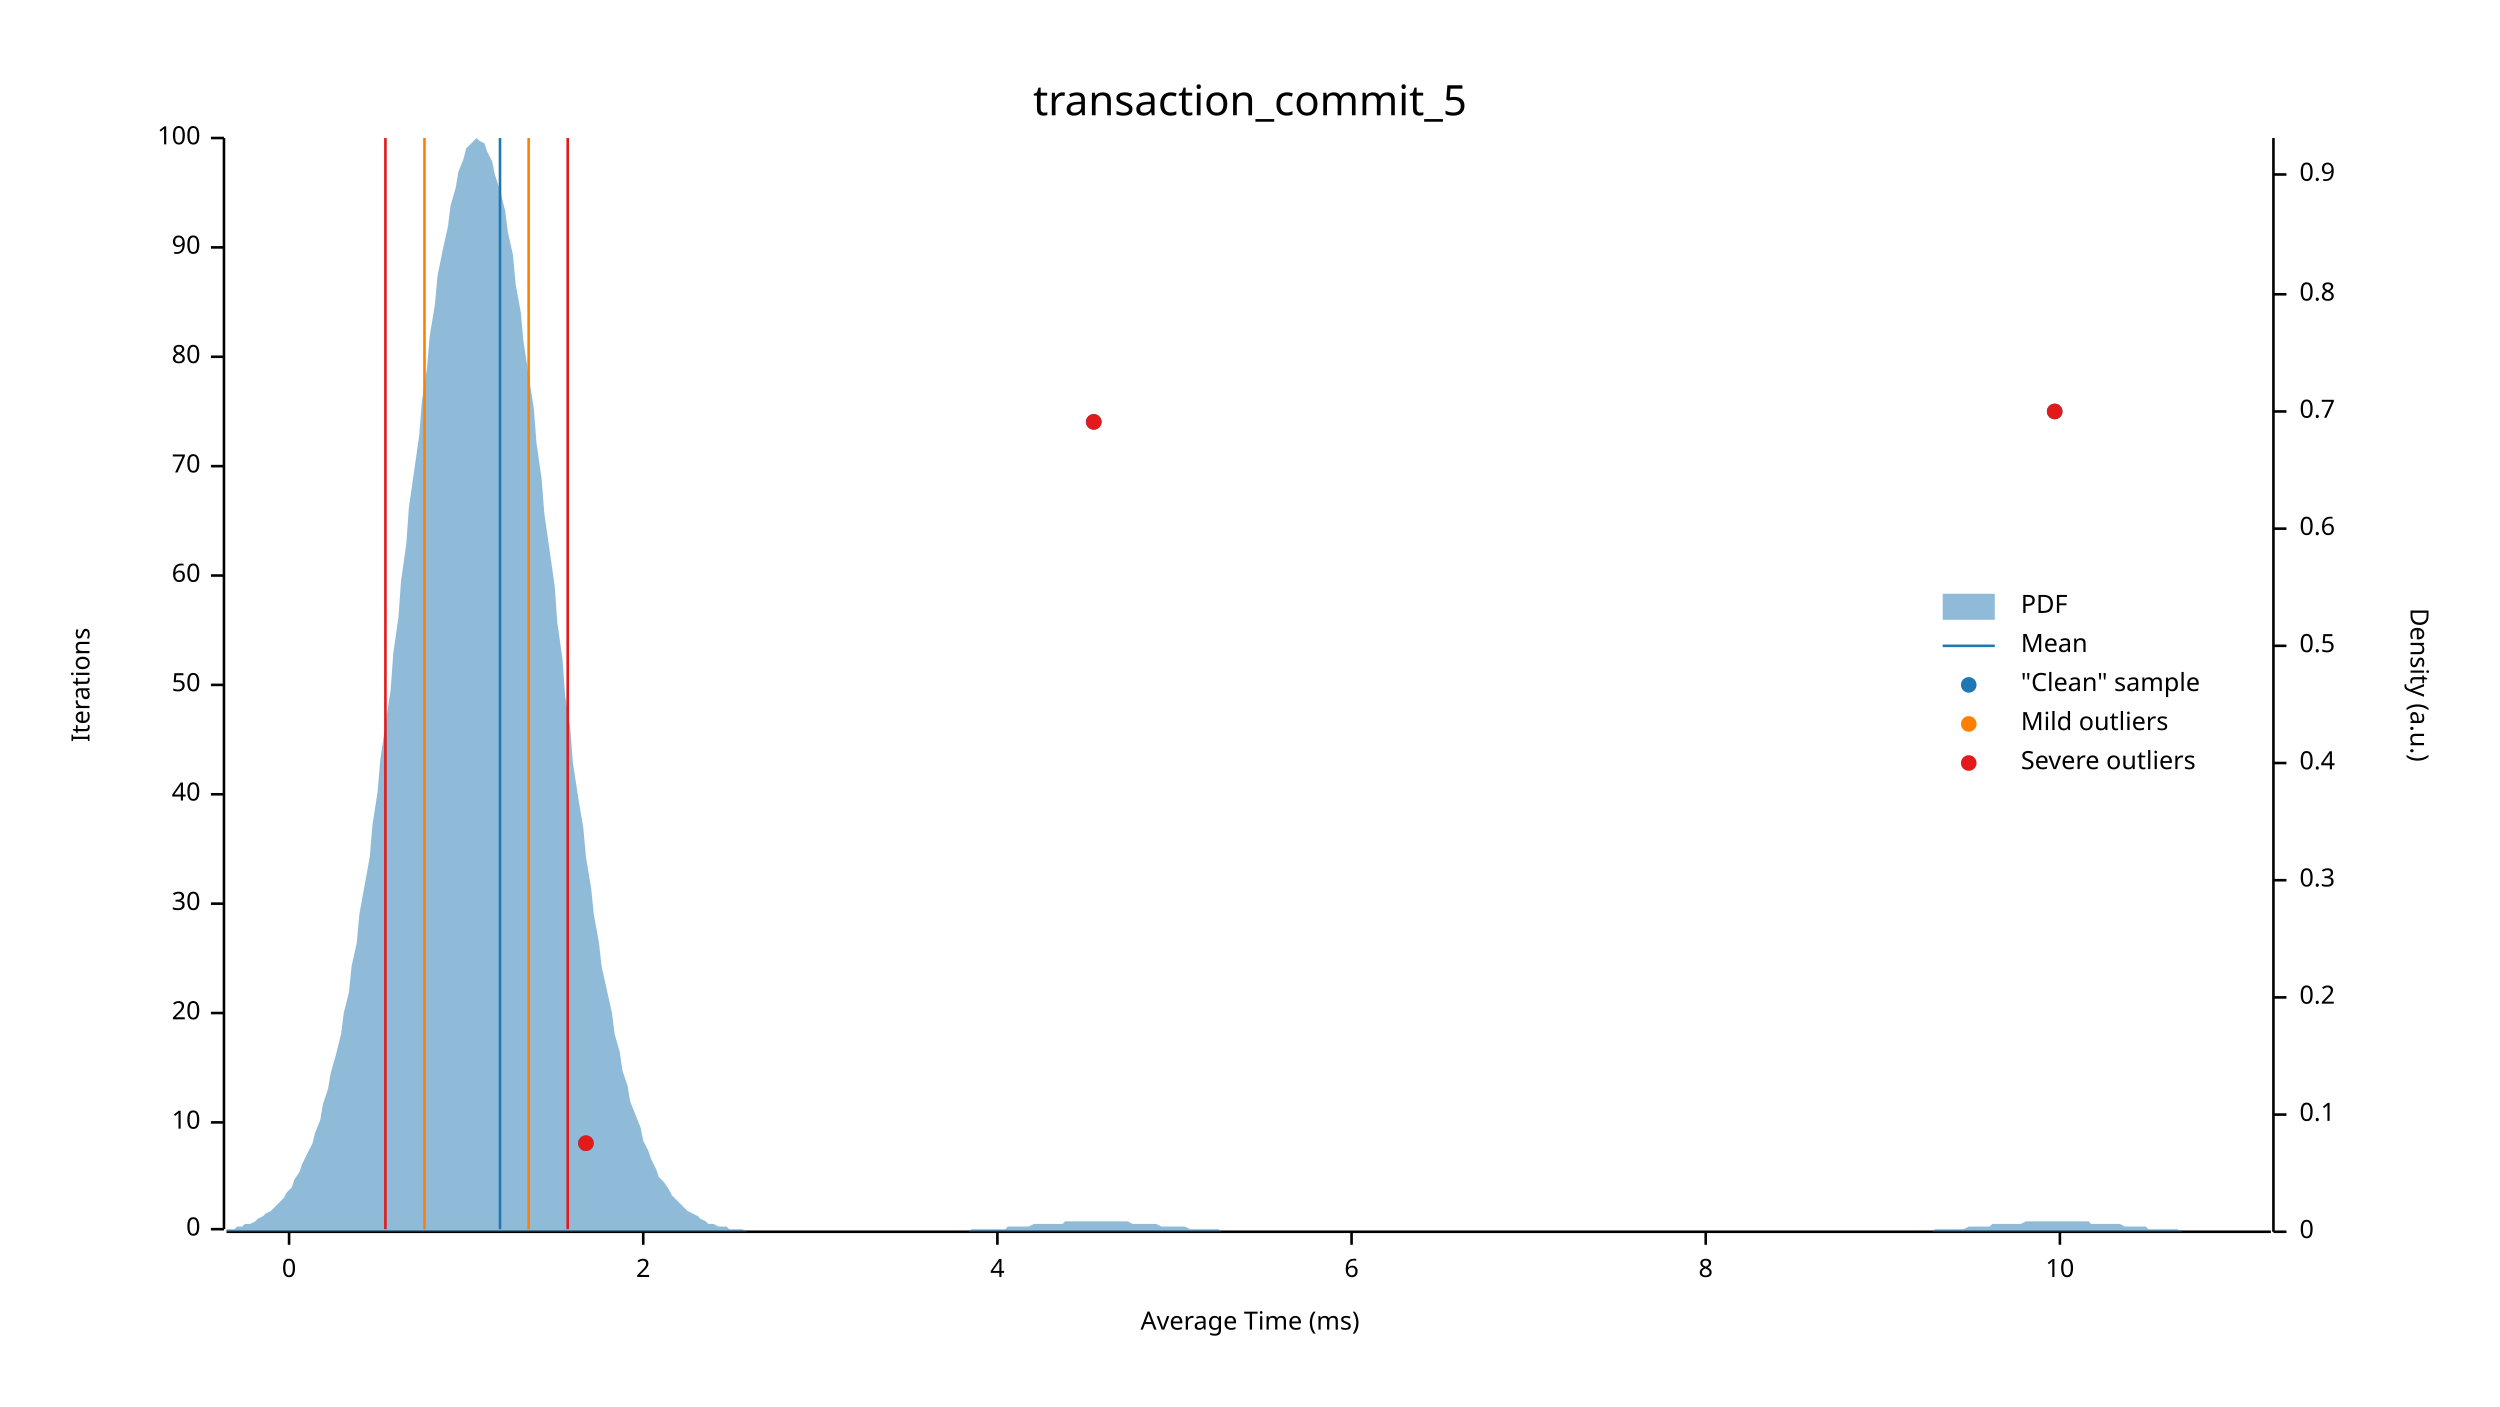
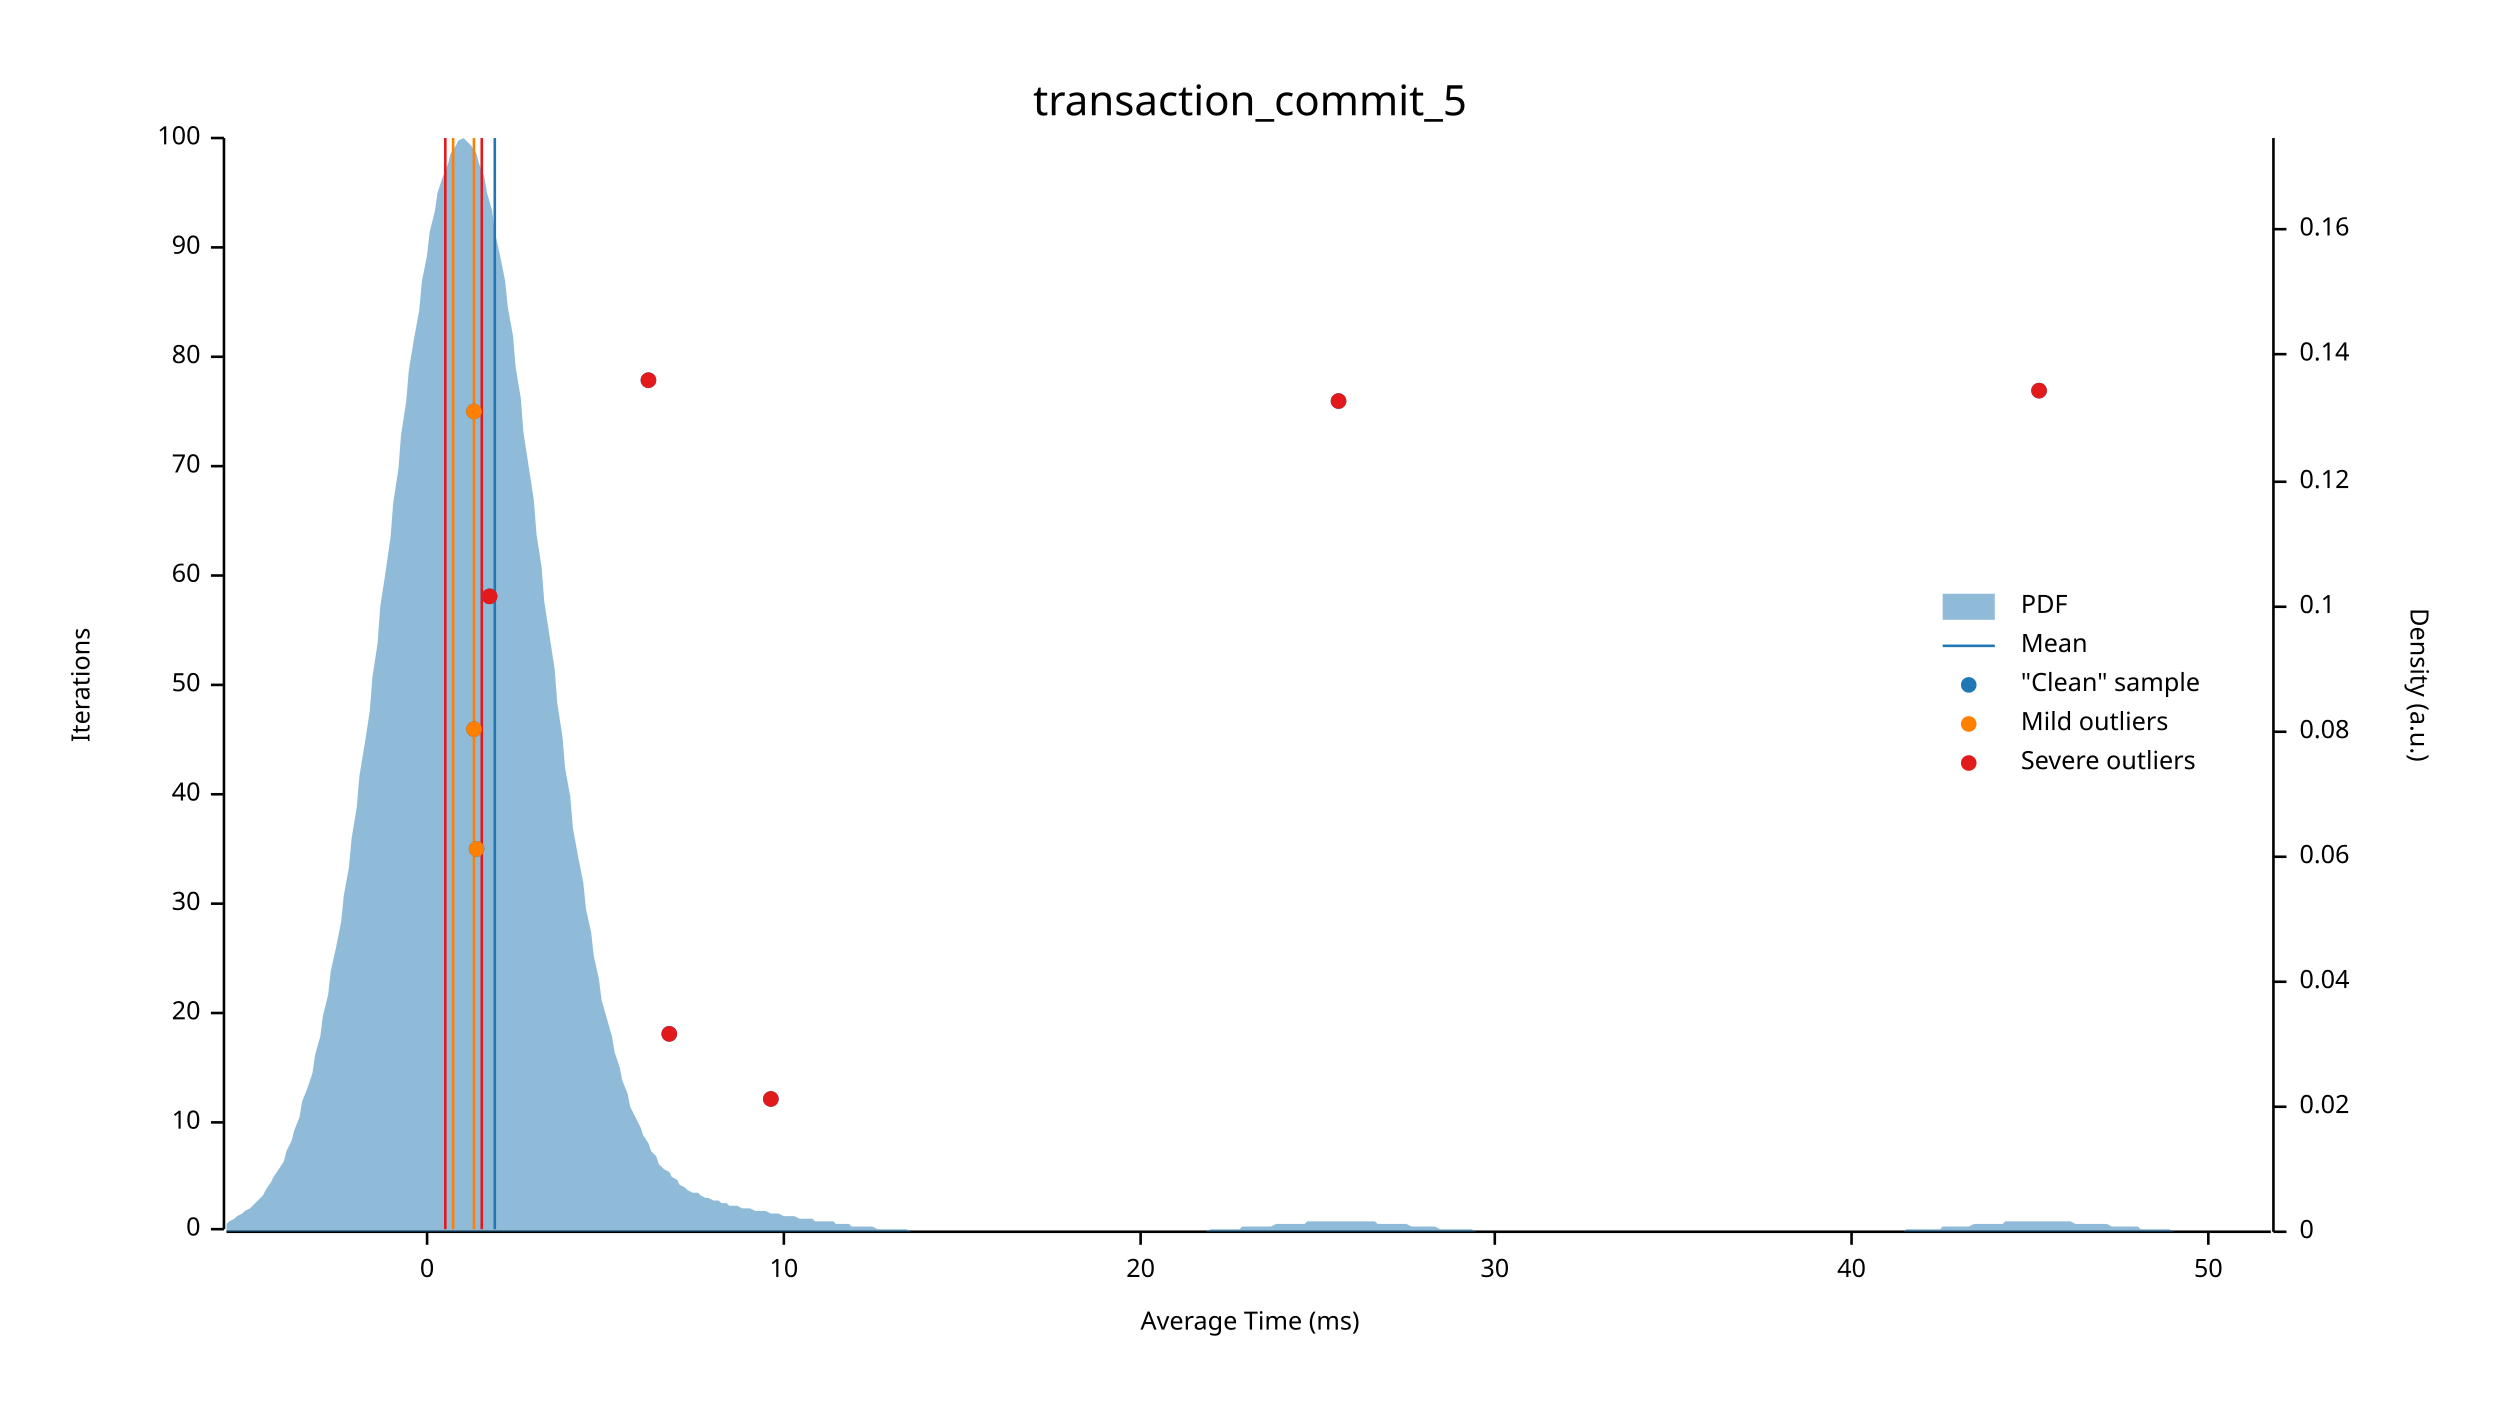
<svg xmlns="http://www.w3.org/2000/svg" width="960" height="540" viewBox="0 0 960 540">
  <text x="480" y="32" dy="0.76em" text-anchor="middle" font-family="sans-serif" font-size="16.129" opacity="1" fill="#000000">
transaction_commit_5
</text>
  <text x="27" y="263" dy="0.76em" text-anchor="middle" font-family="sans-serif" font-size="9.677" opacity="1" fill="#000000" transform="rotate(270, 27, 263)">
Iterations
</text>
  <text x="480" y="513" dy="-0.5ex" text-anchor="middle" font-family="sans-serif" font-size="9.677" opacity="1" fill="#000000">
Average Time (ms)
</text>
  <polyline fill="none" opacity="1" stroke="#000000" stroke-width="1" points="86,53 86,472 " />
  <text x="77" y="472" dy="0.5ex" text-anchor="end" font-family="sans-serif" font-size="9.677" opacity="1" fill="#000000">
0
</text>
  <polyline fill="none" opacity="1" stroke="#000000" stroke-width="1" points="81,472 86,472 " />
  <text x="77" y="431" dy="0.5ex" text-anchor="end" font-family="sans-serif" font-size="9.677" opacity="1" fill="#000000">
10
</text>
  <polyline fill="none" opacity="1" stroke="#000000" stroke-width="1" points="81,431 86,431 " />
  <text x="77" y="389" dy="0.5ex" text-anchor="end" font-family="sans-serif" font-size="9.677" opacity="1" fill="#000000">
20
</text>
  <polyline fill="none" opacity="1" stroke="#000000" stroke-width="1" points="81,389 86,389 " />
  <text x="77" y="347" dy="0.5ex" text-anchor="end" font-family="sans-serif" font-size="9.677" opacity="1" fill="#000000">
30
</text>
  <polyline fill="none" opacity="1" stroke="#000000" stroke-width="1" points="81,347 86,347 " />
  <text x="77" y="305" dy="0.5ex" text-anchor="end" font-family="sans-serif" font-size="9.677" opacity="1" fill="#000000">
40
</text>
  <polyline fill="none" opacity="1" stroke="#000000" stroke-width="1" points="81,305 86,305 " />
  <text x="77" y="263" dy="0.5ex" text-anchor="end" font-family="sans-serif" font-size="9.677" opacity="1" fill="#000000">
50
</text>
  <polyline fill="none" opacity="1" stroke="#000000" stroke-width="1" points="81,263 86,263 " />
  <text x="77" y="221" dy="0.5ex" text-anchor="end" font-family="sans-serif" font-size="9.677" opacity="1" fill="#000000">
60
</text>
  <polyline fill="none" opacity="1" stroke="#000000" stroke-width="1" points="81,221 86,221 " />
  <text x="77" y="179" dy="0.5ex" text-anchor="end" font-family="sans-serif" font-size="9.677" opacity="1" fill="#000000">
70
</text>
  <polyline fill="none" opacity="1" stroke="#000000" stroke-width="1" points="81,179 86,179 " />
  <text x="77" y="137" dy="0.5ex" text-anchor="end" font-family="sans-serif" font-size="9.677" opacity="1" fill="#000000">
80
</text>
  <polyline fill="none" opacity="1" stroke="#000000" stroke-width="1" points="81,137 86,137 " />
  <text x="77" y="95" dy="0.5ex" text-anchor="end" font-family="sans-serif" font-size="9.677" opacity="1" fill="#000000">
90
</text>
  <polyline fill="none" opacity="1" stroke="#000000" stroke-width="1" points="81,95 86,95 " />
  <text x="77" y="53" dy="0.5ex" text-anchor="end" font-family="sans-serif" font-size="9.677" opacity="1" fill="#000000">
100
</text>
  <polyline fill="none" opacity="1" stroke="#000000" stroke-width="1" points="81,53 86,53 " />
  <polyline fill="none" opacity="1" stroke="#000000" stroke-width="1" points="87,473 872,473 " />
-   <text x="111" y="483" dy="0.76em" text-anchor="middle" font-family="sans-serif" font-size="9.677" opacity="1" fill="#000000">
+   <text x="164" y="483" dy="0.76em" text-anchor="middle" font-family="sans-serif" font-size="9.677" opacity="1" fill="#000000">
0
</text>
-   <polyline fill="none" opacity="1" stroke="#000000" stroke-width="1" points="111,473 111,478 " />
-   <text x="247" y="483" dy="0.76em" text-anchor="middle" font-family="sans-serif" font-size="9.677" opacity="1" fill="#000000">
- 2
- </text>
-   <polyline fill="none" opacity="1" stroke="#000000" stroke-width="1" points="247,473 247,478 " />
-   <text x="383" y="483" dy="0.76em" text-anchor="middle" font-family="sans-serif" font-size="9.677" opacity="1" fill="#000000">
- 4
- </text>
-   <polyline fill="none" opacity="1" stroke="#000000" stroke-width="1" points="383,473 383,478 " />
-   <text x="519" y="483" dy="0.76em" text-anchor="middle" font-family="sans-serif" font-size="9.677" opacity="1" fill="#000000">
- 6
- </text>
-   <polyline fill="none" opacity="1" stroke="#000000" stroke-width="1" points="519,473 519,478 " />
-   <text x="655" y="483" dy="0.76em" text-anchor="middle" font-family="sans-serif" font-size="9.677" opacity="1" fill="#000000">
- 8
- </text>
-   <polyline fill="none" opacity="1" stroke="#000000" stroke-width="1" points="655,473 655,478 " />
-   <text x="791" y="483" dy="0.76em" text-anchor="middle" font-family="sans-serif" font-size="9.677" opacity="1" fill="#000000">
+   <polyline fill="none" opacity="1" stroke="#000000" stroke-width="1" points="164,473 164,478 " />
+   <text x="301" y="483" dy="0.76em" text-anchor="middle" font-family="sans-serif" font-size="9.677" opacity="1" fill="#000000">
10
</text>
-   <polyline fill="none" opacity="1" stroke="#000000" stroke-width="1" points="791,473 791,478 " />
+   <polyline fill="none" opacity="1" stroke="#000000" stroke-width="1" points="301,473 301,478 " />
+   <text x="438" y="483" dy="0.76em" text-anchor="middle" font-family="sans-serif" font-size="9.677" opacity="1" fill="#000000">
+ 20
+ </text>
+   <polyline fill="none" opacity="1" stroke="#000000" stroke-width="1" points="438,473 438,478 " />
+   <text x="574" y="483" dy="0.76em" text-anchor="middle" font-family="sans-serif" font-size="9.677" opacity="1" fill="#000000">
+ 30
+ </text>
+   <polyline fill="none" opacity="1" stroke="#000000" stroke-width="1" points="574,473 574,478 " />
+   <text x="711" y="483" dy="0.76em" text-anchor="middle" font-family="sans-serif" font-size="9.677" opacity="1" fill="#000000">
+ 40
+ </text>
+   <polyline fill="none" opacity="1" stroke="#000000" stroke-width="1" points="711,473 711,478 " />
+   <text x="848" y="483" dy="0.76em" text-anchor="middle" font-family="sans-serif" font-size="9.677" opacity="1" fill="#000000">
+ 50
+ </text>
+   <polyline fill="none" opacity="1" stroke="#000000" stroke-width="1" points="848,473 848,478 " />
  <text x="933" y="263" dy="0.76em" text-anchor="middle" font-family="sans-serif" font-size="9.677" opacity="1" fill="#000000" transform="rotate(90, 933, 263)">
Density (a.u.)
</text>
  <polyline fill="none" opacity="1" stroke="#000000" stroke-width="1" points="873,53 873,473 " />
  <text x="883" y="473" dy="0.5ex" text-anchor="start" font-family="sans-serif" font-size="9.677" opacity="1" fill="#000000">
0
</text>
  <polyline fill="none" opacity="1" stroke="#000000" stroke-width="1" points="873,473 878,473 " />
-   <text x="883" y="428" dy="0.5ex" text-anchor="start" font-family="sans-serif" font-size="9.677" opacity="1" fill="#000000">
+   <text x="883" y="425" dy="0.5ex" text-anchor="start" font-family="sans-serif" font-size="9.677" opacity="1" fill="#000000">
+ 0.02
+ </text>
+   <polyline fill="none" opacity="1" stroke="#000000" stroke-width="1" points="873,425 878,425 " />
+   <text x="883" y="377" dy="0.5ex" text-anchor="start" font-family="sans-serif" font-size="9.677" opacity="1" fill="#000000">
+ 0.04
+ </text>
+   <polyline fill="none" opacity="1" stroke="#000000" stroke-width="1" points="873,377 878,377 " />
+   <text x="883" y="329" dy="0.5ex" text-anchor="start" font-family="sans-serif" font-size="9.677" opacity="1" fill="#000000">
+ 0.06
+ </text>
+   <polyline fill="none" opacity="1" stroke="#000000" stroke-width="1" points="873,329 878,329 " />
+   <text x="883" y="281" dy="0.5ex" text-anchor="start" font-family="sans-serif" font-size="9.677" opacity="1" fill="#000000">
+ 0.08
+ </text>
+   <polyline fill="none" opacity="1" stroke="#000000" stroke-width="1" points="873,281 878,281 " />
+   <text x="883" y="233" dy="0.5ex" text-anchor="start" font-family="sans-serif" font-size="9.677" opacity="1" fill="#000000">
0.1
</text>
-   <polyline fill="none" opacity="1" stroke="#000000" stroke-width="1" points="873,428 878,428 " />
-   <text x="883" y="383" dy="0.5ex" text-anchor="start" font-family="sans-serif" font-size="9.677" opacity="1" fill="#000000">
- 0.2
+   <polyline fill="none" opacity="1" stroke="#000000" stroke-width="1" points="873,233 878,233 " />
+   <text x="883" y="185" dy="0.5ex" text-anchor="start" font-family="sans-serif" font-size="9.677" opacity="1" fill="#000000">
+ 0.12
</text>
-   <polyline fill="none" opacity="1" stroke="#000000" stroke-width="1" points="873,383 878,383 " />
-   <text x="883" y="338" dy="0.5ex" text-anchor="start" font-family="sans-serif" font-size="9.677" opacity="1" fill="#000000">
- 0.3
+   <polyline fill="none" opacity="1" stroke="#000000" stroke-width="1" points="873,185 878,185 " />
+   <text x="883" y="136" dy="0.5ex" text-anchor="start" font-family="sans-serif" font-size="9.677" opacity="1" fill="#000000">
+ 0.14
</text>
-   <polyline fill="none" opacity="1" stroke="#000000" stroke-width="1" points="873,338 878,338 " />
-   <text x="883" y="293" dy="0.5ex" text-anchor="start" font-family="sans-serif" font-size="9.677" opacity="1" fill="#000000">
- 0.4
+   <polyline fill="none" opacity="1" stroke="#000000" stroke-width="1" points="873,136 878,136 " />
+   <text x="883" y="88" dy="0.5ex" text-anchor="start" font-family="sans-serif" font-size="9.677" opacity="1" fill="#000000">
+ 0.16
</text>
-   <polyline fill="none" opacity="1" stroke="#000000" stroke-width="1" points="873,293 878,293 " />
-   <text x="883" y="248" dy="0.5ex" text-anchor="start" font-family="sans-serif" font-size="9.677" opacity="1" fill="#000000">
- 0.5
- </text>
-   <polyline fill="none" opacity="1" stroke="#000000" stroke-width="1" points="873,248 878,248 " />
-   <text x="883" y="203" dy="0.5ex" text-anchor="start" font-family="sans-serif" font-size="9.677" opacity="1" fill="#000000">
- 0.6
- </text>
-   <polyline fill="none" opacity="1" stroke="#000000" stroke-width="1" points="873,203 878,203 " />
-   <text x="883" y="158" dy="0.5ex" text-anchor="start" font-family="sans-serif" font-size="9.677" opacity="1" fill="#000000">
- 0.7
- </text>
-   <polyline fill="none" opacity="1" stroke="#000000" stroke-width="1" points="873,158 878,158 " />
-   <text x="883" y="113" dy="0.5ex" text-anchor="start" font-family="sans-serif" font-size="9.677" opacity="1" fill="#000000">
- 0.8
- </text>
-   <polyline fill="none" opacity="1" stroke="#000000" stroke-width="1" points="873,113 878,113 " />
-   <text x="883" y="67" dy="0.5ex" text-anchor="start" font-family="sans-serif" font-size="9.677" opacity="1" fill="#000000">
- 0.9
- </text>
-   <polyline fill="none" opacity="1" stroke="#000000" stroke-width="1" points="873,67 878,67 " />
-   <polygon opacity="0.5" fill="#1F78B4" points="87,472 88,472 90,472 91,471 93,471 94,470 96,470 98,469 99,468 101,467 102,466 104,465 105,464 107,462 109,460 110,458 112,456 113,453 115,450 116,447 118,443 120,439 121,435 123,430 124,424 126,418 127,412 129,405 131,397 132,389 134,381 135,371 137,362 138,351 140,340 142,329 143,317 145,304 146,292 148,278 150,265 151,251 153,237 154,223 156,209 157,195 159,181 161,167 162,154 164,141 165,129 167,117 168,106 170,96 172,87 173,79 175,72 176,66 178,61 179,57 181,55 183,53 184,54 186,55 187,58 189,62 190,67 192,73 194,81 195,89 197,98 198,109 200,120 201,131 203,144 205,157 206,170 208,184 209,197 211,211 213,225 214,239 216,253 217,267 219,280 220,293 222,306 224,318 225,329 227,341 228,351 230,362 231,371 233,380 235,389 236,397 238,404 239,411 241,417 242,423 244,428 246,433 247,438 249,442 250,445 252,449 253,452 255,454 257,457 258,459 260,461 261,462 263,464 264,465 266,466 268,467 269,468 271,469 272,470 274,470 276,471 277,471 279,471 280,472 282,472 283,472 285,472 287,473 288,473 290,473 291,473 293,473 294,473 296,473 298,473 299,473 301,473 302,473 304,473 305,473 307,473 309,473 310,473 312,473 313,473 315,473 316,473 318,473 320,473 321,473 323,473 324,473 326,473 327,473 329,473 331,473 332,473 334,473 335,473 337,473 339,473 340,473 342,473 343,473 345,473 346,473 348,473 350,473 351,473 353,473 354,473 356,473 357,473 359,473 361,473 362,473 364,473 365,473 367,473 368,473 370,473 372,473 373,472 375,472 376,472 378,472 379,472 381,472 383,472 384,472 386,472 387,471 389,471 391,471 392,471 394,471 395,471 397,470 398,470 400,470 402,470 403,470 405,470 406,470 408,470 409,469 411,469 413,469 414,469 416,469 417,469 419,469 420,469 422,469 424,469 425,469 427,469 428,469 430,469 431,469 433,469 435,470 436,470 438,470 439,470 441,470 442,470 444,470 446,471 447,471 449,471 450,471 452,471 454,471 455,471 457,472 458,472 460,472 461,472 463,472 465,472 466,472 468,472 469,473 471,473 472,473 474,473 476,473 477,473 479,473 480,473 482,473 483,473 485,473 487,473 488,473 490,473 491,473 493,473 494,473 496,473 498,473 499,473 501,473 502,473 504,473 505,473 507,473 509,473 510,473 512,473 513,473 515,473 517,473 518,473 520,473 521,473 523,473 524,473 526,473 528,473 529,473 531,473 532,473 534,473 535,473 537,473 539,473 540,473 542,473 543,473 545,473 546,473 548,473 550,473 551,473 553,473 554,473 556,473 557,473 559,473 561,473 562,473 564,473 565,473 567,473 568,473 570,473 572,473 573,473 575,473 576,473 578,473 580,473 581,473 583,473 584,473 586,473 587,473 589,473 591,473 592,473 594,473 595,473 597,473 598,473 600,473 602,473 603,473 605,473 606,473 608,473 609,473 611,473 613,473 614,473 616,473 617,473 619,473 620,473 622,473 624,473 625,473 627,473 628,473 630,473 632,473 633,473 635,473 636,473 638,473 639,473 641,473 643,473 644,473 646,473 647,473 649,473 650,473 652,473 654,473 655,473 657,473 658,473 660,473 661,473 663,473 665,473 666,473 668,473 669,473 671,473 672,473 674,473 676,473 677,473 679,473 680,473 682,473 683,473 685,473 687,473 688,473 690,473 691,473 693,473 695,473 696,473 698,473 699,473 701,473 702,473 704,473 706,473 707,473 709,473 710,473 712,473 713,473 715,473 717,473 718,473 720,473 721,473 723,473 724,473 726,473 728,473 729,473 731,473 732,473 734,473 735,473 737,473 739,473 740,473 742,473 743,472 745,472 746,472 748,472 750,472 751,472 753,472 754,472 756,471 758,471 759,471 761,471 762,471 764,471 765,470 767,470 769,470 770,470 772,470 773,470 775,470 776,470 778,469 780,469 781,469 783,469 784,469 786,469 787,469 789,469 791,469 792,469 794,469 795,469 797,469 798,469 800,469 802,469 803,470 805,470 806,470 808,470 809,470 811,470 813,470 814,470 816,471 817,471 819,471 821,471 822,471 824,471 825,472 827,472 828,472 830,472 832,472 833,472 835,472 836,472 838,473 839,473 841,473 843,473 844,473 846,473 847,473 849,473 850,473 852,473 854,473 855,473 857,473 858,473 860,473 861,473 863,473 865,473 866,473 868,473 869,473 871,473 873,473 873,473 87,473 " />
-   <polyline fill="none" opacity="1" stroke="#1F78B4" stroke-width="1" points="192,472 192,53 " />
-   <polyline fill="none" opacity="1" stroke="#FF7F00" stroke-width="1" points="163,472 163,53 " />
-   <polyline fill="none" opacity="1" stroke="#FF7F00" stroke-width="1" points="203,472 203,53 " />
-   <polyline fill="none" opacity="1" stroke="#E31A1C" stroke-width="1" points="148,472 148,53 " />
-   <polyline fill="none" opacity="1" stroke="#E31A1C" stroke-width="1" points="218,472 218,53 " />
-   <circle cx="225" cy="439" r="3" opacity="1" fill="#1F78B4" stroke="none" stroke-width="1" />
-   <circle cx="420" cy="162" r="3" opacity="1" fill="#1F78B4" stroke="none" stroke-width="1" />
-   <circle cx="789" cy="158" r="3" opacity="1" fill="#1F78B4" stroke="none" stroke-width="1" />
-   <circle cx="225" cy="439" r="3" opacity="1" fill="#E31A1C" stroke="none" stroke-width="1" />
-   <circle cx="420" cy="162" r="3" opacity="1" fill="#E31A1C" stroke="none" stroke-width="1" />
-   <circle cx="789" cy="158" r="3" opacity="1" fill="#E31A1C" stroke="none" stroke-width="1" />
+   <polyline fill="none" opacity="1" stroke="#000000" stroke-width="1" points="873,88 878,88 " />
+   <polygon opacity="0.5" fill="#1F78B4" points="87,470 88,469 90,468 91,467 93,466 94,465 96,464 98,462 99,461 101,459 102,457 104,454 105,452 107,449 109,446 110,442 112,438 113,434 115,429 116,423 118,418 120,412 121,405 123,398 124,390 126,382 127,373 129,364 131,354 132,344 134,333 135,322 137,310 138,298 140,286 142,273 143,260 145,247 146,233 148,220 150,206 151,193 153,180 154,167 156,154 157,142 159,130 161,119 162,108 164,98 165,89 167,81 168,74 170,68 172,63 173,59 175,56 176,54 178,53 179,54 181,56 183,59 184,63 186,68 187,74 189,81 190,89 192,98 194,108 195,118 197,129 198,141 200,153 201,166 203,179 205,192 206,205 208,218 209,231 211,244 213,257 214,270 216,283 217,295 219,306 220,318 222,329 224,339 225,349 227,358 228,367 230,376 231,384 233,391 235,398 236,404 238,410 239,415 241,420 242,425 244,429 246,433 247,436 249,439 250,442 252,444 253,447 255,449 257,450 258,452 260,453 261,455 263,456 264,457 266,458 268,458 269,459 271,460 272,460 274,461 276,461 277,462 279,462 280,463 282,463 283,463 285,464 287,464 288,464 290,465 291,465 293,465 294,465 296,466 298,466 299,466 301,467 302,467 304,467 305,467 307,468 309,468 310,468 312,468 313,469 315,469 316,469 318,469 320,469 321,470 323,470 324,470 326,470 327,471 329,471 331,471 332,471 334,471 335,471 337,472 339,472 340,472 342,472 343,472 345,472 346,472 348,472 350,473 351,473 353,473 354,473 356,473 357,473 359,473 361,473 362,473 364,473 365,473 367,473 368,473 370,473 372,473 373,473 375,473 376,473 378,473 379,473 381,473 383,473 384,473 386,473 387,473 389,473 391,473 392,473 394,473 395,473 397,473 398,473 400,473 402,473 403,473 405,473 406,473 408,473 409,473 411,473 413,473 414,473 416,473 417,473 419,473 420,473 422,473 424,473 425,473 427,473 428,473 430,473 431,473 433,473 435,473 436,473 438,473 439,473 441,473 442,473 444,473 446,473 447,473 449,473 450,473 452,473 454,473 455,473 457,473 458,473 460,473 461,473 463,473 465,472 466,472 468,472 469,472 471,472 472,472 474,472 476,472 477,471 479,471 480,471 482,471 483,471 485,471 487,471 488,471 490,470 491,470 493,470 494,470 496,470 498,470 499,470 501,470 502,469 504,469 505,469 507,469 509,469 510,469 512,469 513,469 515,469 517,469 518,469 520,469 521,469 523,469 524,469 526,469 528,469 529,470 531,470 532,470 534,470 535,470 537,470 539,470 540,470 542,471 543,471 545,471 546,471 548,471 550,471 551,471 553,472 554,472 556,472 557,472 559,472 561,472 562,472 564,472 565,472 567,473 568,473 570,473 572,473 573,473 575,473 576,473 578,473 580,473 581,473 583,473 584,473 586,473 587,473 589,473 591,473 592,473 594,473 595,473 597,473 598,473 600,473 602,473 603,473 605,473 606,473 608,473 609,473 611,473 613,473 614,473 616,473 617,473 619,473 620,473 622,473 624,473 625,473 627,473 628,473 630,473 632,473 633,473 635,473 636,473 638,473 639,473 641,473 643,473 644,473 646,473 647,473 649,473 650,473 652,473 654,473 655,473 657,473 658,473 660,473 661,473 663,473 665,473 666,473 668,473 669,473 671,473 672,473 674,473 676,473 677,473 679,473 680,473 682,473 683,473 685,473 687,473 688,473 690,473 691,473 693,473 695,473 696,473 698,473 699,473 701,473 702,473 704,473 706,473 707,473 709,473 710,473 712,473 713,473 715,473 717,473 718,473 720,473 721,473 723,473 724,473 726,473 728,473 729,473 731,473 732,472 734,472 735,472 737,472 739,472 740,472 742,472 743,472 745,472 746,471 748,471 750,471 751,471 753,471 754,471 756,471 758,470 759,470 761,470 762,470 764,470 765,470 767,470 769,470 770,469 772,469 773,469 775,469 776,469 778,469 780,469 781,469 783,469 784,469 786,469 787,469 789,469 791,469 792,469 794,469 795,469 797,470 798,470 800,470 802,470 803,470 805,470 806,470 808,470 809,470 811,471 813,471 814,471 816,471 817,471 819,471 821,471 822,472 824,472 825,472 827,472 828,472 830,472 832,472 833,472 835,473 836,473 838,473 839,473 841,473 843,473 844,473 846,473 847,473 849,473 850,473 852,473 854,473 855,473 857,473 858,473 860,473 861,473 863,473 865,473 866,473 868,473 869,473 871,473 873,473 873,473 87,473 " />
+   <polyline fill="none" opacity="1" stroke="#1F78B4" stroke-width="1" points="190,472 190,53 " />
+   <polyline fill="none" opacity="1" stroke="#FF7F00" stroke-width="1" points="174,472 174,53 " />
+   <polyline fill="none" opacity="1" stroke="#FF7F00" stroke-width="1" points="182,472 182,53 " />
+   <polyline fill="none" opacity="1" stroke="#E31A1C" stroke-width="1" points="171,472 171,53 " />
+   <polyline fill="none" opacity="1" stroke="#E31A1C" stroke-width="1" points="185,472 185,53 " />
+   <circle cx="296" cy="422" r="3" opacity="1" fill="#1F78B4" stroke="none" stroke-width="1" />
+   <circle cx="257" cy="397" r="3" opacity="1" fill="#1F78B4" stroke="none" stroke-width="1" />
+   <circle cx="183" cy="326" r="3" opacity="1" fill="#1F78B4" stroke="none" stroke-width="1" />
+   <circle cx="182" cy="280" r="3" opacity="1" fill="#1F78B4" stroke="none" stroke-width="1" />
+   <circle cx="188" cy="229" r="3" opacity="1" fill="#1F78B4" stroke="none" stroke-width="1" />
+   <circle cx="182" cy="158" r="3" opacity="1" fill="#1F78B4" stroke="none" stroke-width="1" />
+   <circle cx="514" cy="154" r="3" opacity="1" fill="#1F78B4" stroke="none" stroke-width="1" />
+   <circle cx="783" cy="150" r="3" opacity="1" fill="#1F78B4" stroke="none" stroke-width="1" />
+   <circle cx="249" cy="146" r="3" opacity="1" fill="#1F78B4" stroke="none" stroke-width="1" />
+   <circle cx="183" cy="326" r="3" opacity="1" fill="#FF7F00" stroke="none" stroke-width="1" />
+   <circle cx="182" cy="280" r="3" opacity="1" fill="#FF7F00" stroke="none" stroke-width="1" />
+   <circle cx="182" cy="158" r="3" opacity="1" fill="#FF7F00" stroke="none" stroke-width="1" />
+   <circle cx="296" cy="422" r="3" opacity="1" fill="#E31A1C" stroke="none" stroke-width="1" />
+   <circle cx="257" cy="397" r="3" opacity="1" fill="#E31A1C" stroke="none" stroke-width="1" />
+   <circle cx="188" cy="229" r="3" opacity="1" fill="#E31A1C" stroke="none" stroke-width="1" />
+   <circle cx="514" cy="154" r="3" opacity="1" fill="#E31A1C" stroke="none" stroke-width="1" />
+   <circle cx="783" cy="150" r="3" opacity="1" fill="#E31A1C" stroke="none" stroke-width="1" />
+   <circle cx="249" cy="146" r="3" opacity="1" fill="#E31A1C" stroke="none" stroke-width="1" />
  <text x="776" y="228" dy="0.76em" text-anchor="start" font-family="sans-serif" font-size="9.677" opacity="1" fill="#000000">
PDF
</text>
  <text x="776" y="243" dy="0.76em" text-anchor="start" font-family="sans-serif" font-size="9.677" opacity="1" fill="#000000">
Mean
</text>
  <text x="776" y="258" dy="0.76em" text-anchor="start" font-family="sans-serif" font-size="9.677" opacity="1" fill="#000000">
"Clean" sample
</text>
  <text x="776" y="273" dy="0.76em" text-anchor="start" font-family="sans-serif" font-size="9.677" opacity="1" fill="#000000">
Mild outliers
</text>
  <text x="776" y="288" dy="0.76em" text-anchor="start" font-family="sans-serif" font-size="9.677" opacity="1" fill="#000000">
Severe outliers
</text>
  <rect x="746" y="228" width="20" height="10" opacity="0.5" fill="#1F78B4" stroke="none" />
  <polyline fill="none" opacity="1" stroke="#1F78B4" stroke-width="1" points="746,248 766,248 " />
  <circle cx="756" cy="263" r="3" opacity="1" fill="#1F78B4" stroke="none" stroke-width="1" />
  <circle cx="756" cy="278" r="3" opacity="1" fill="#FF7F00" stroke="none" stroke-width="1" />
  <circle cx="756" cy="293" r="3" opacity="1" fill="#E31A1C" stroke="none" stroke-width="1" />
</svg>
